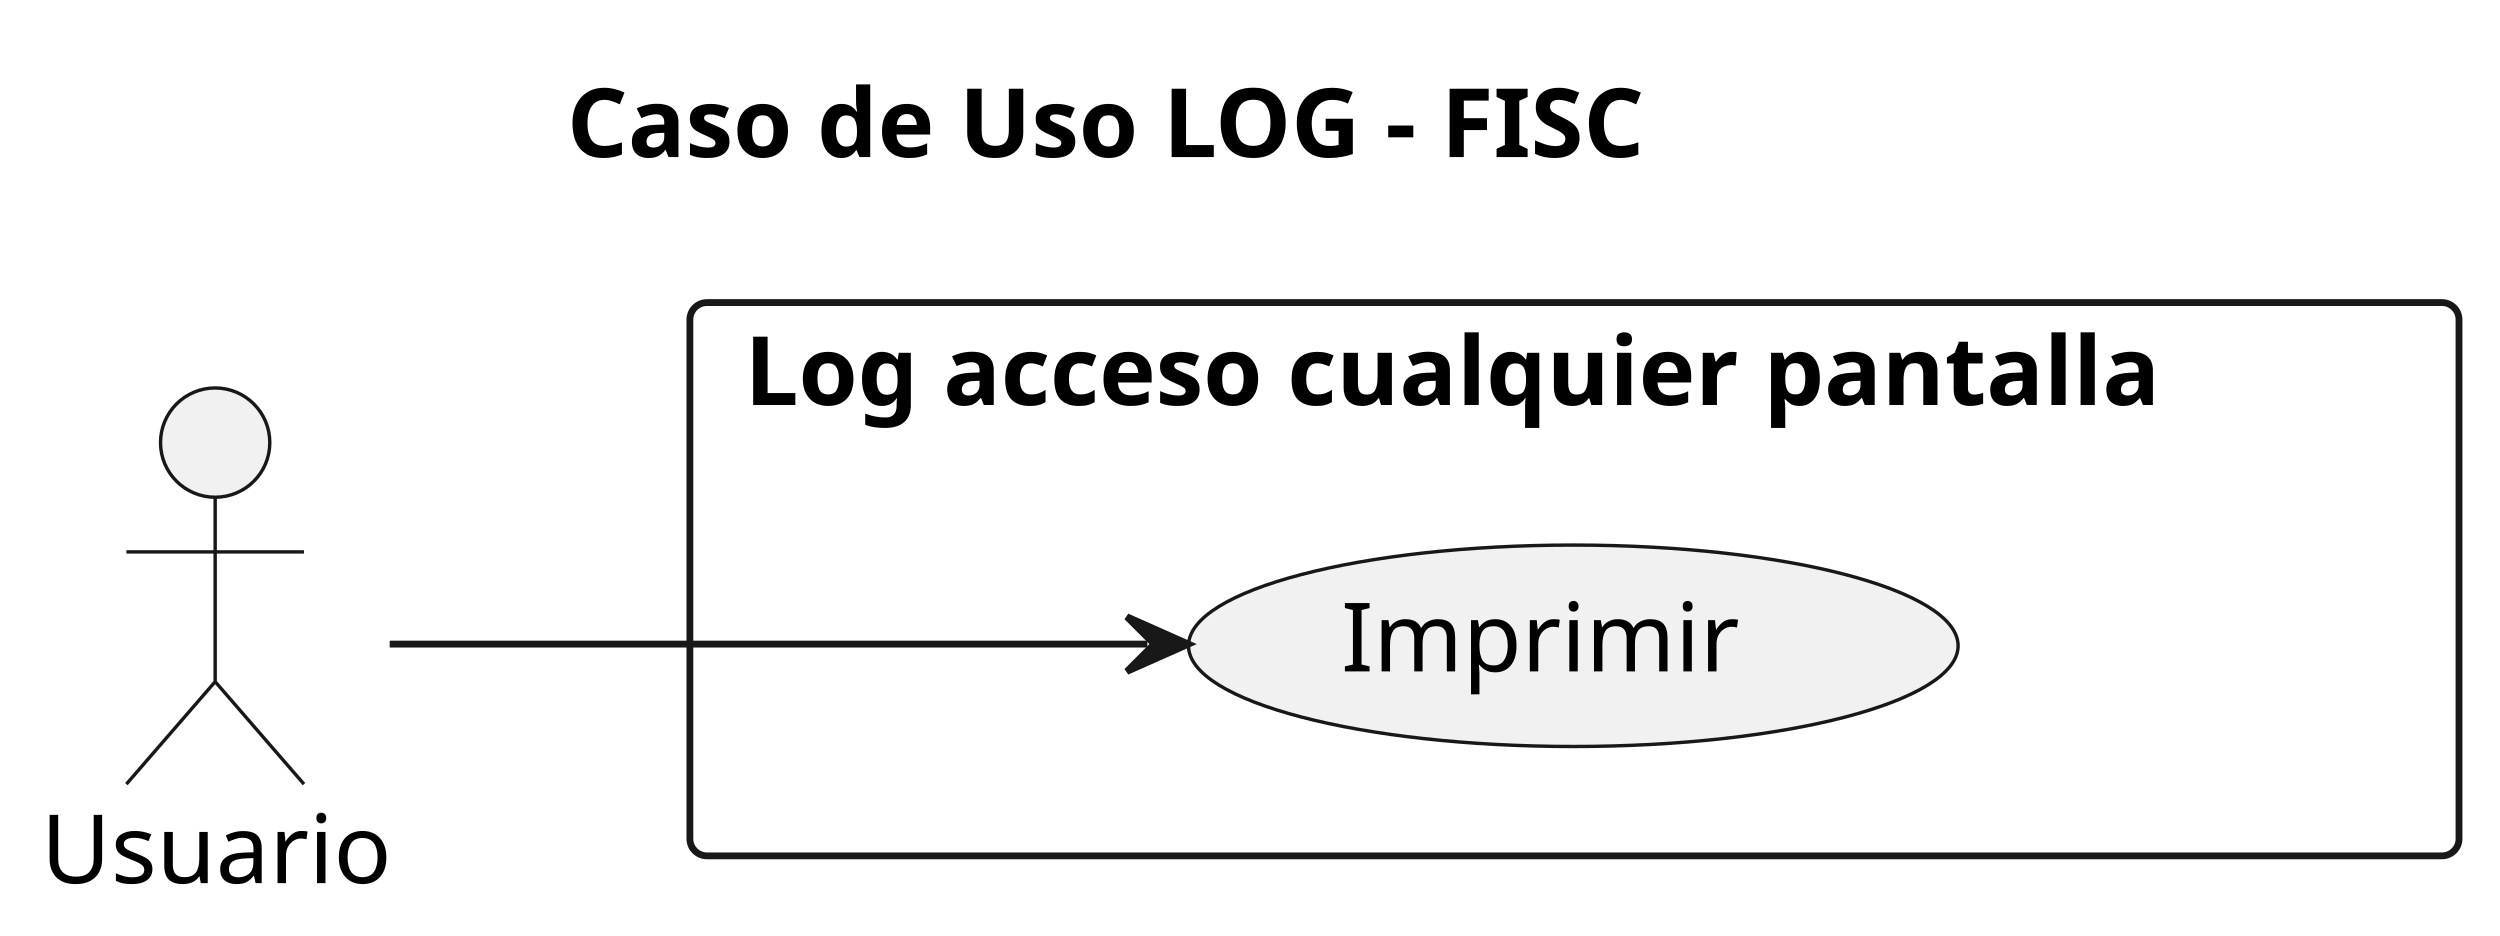
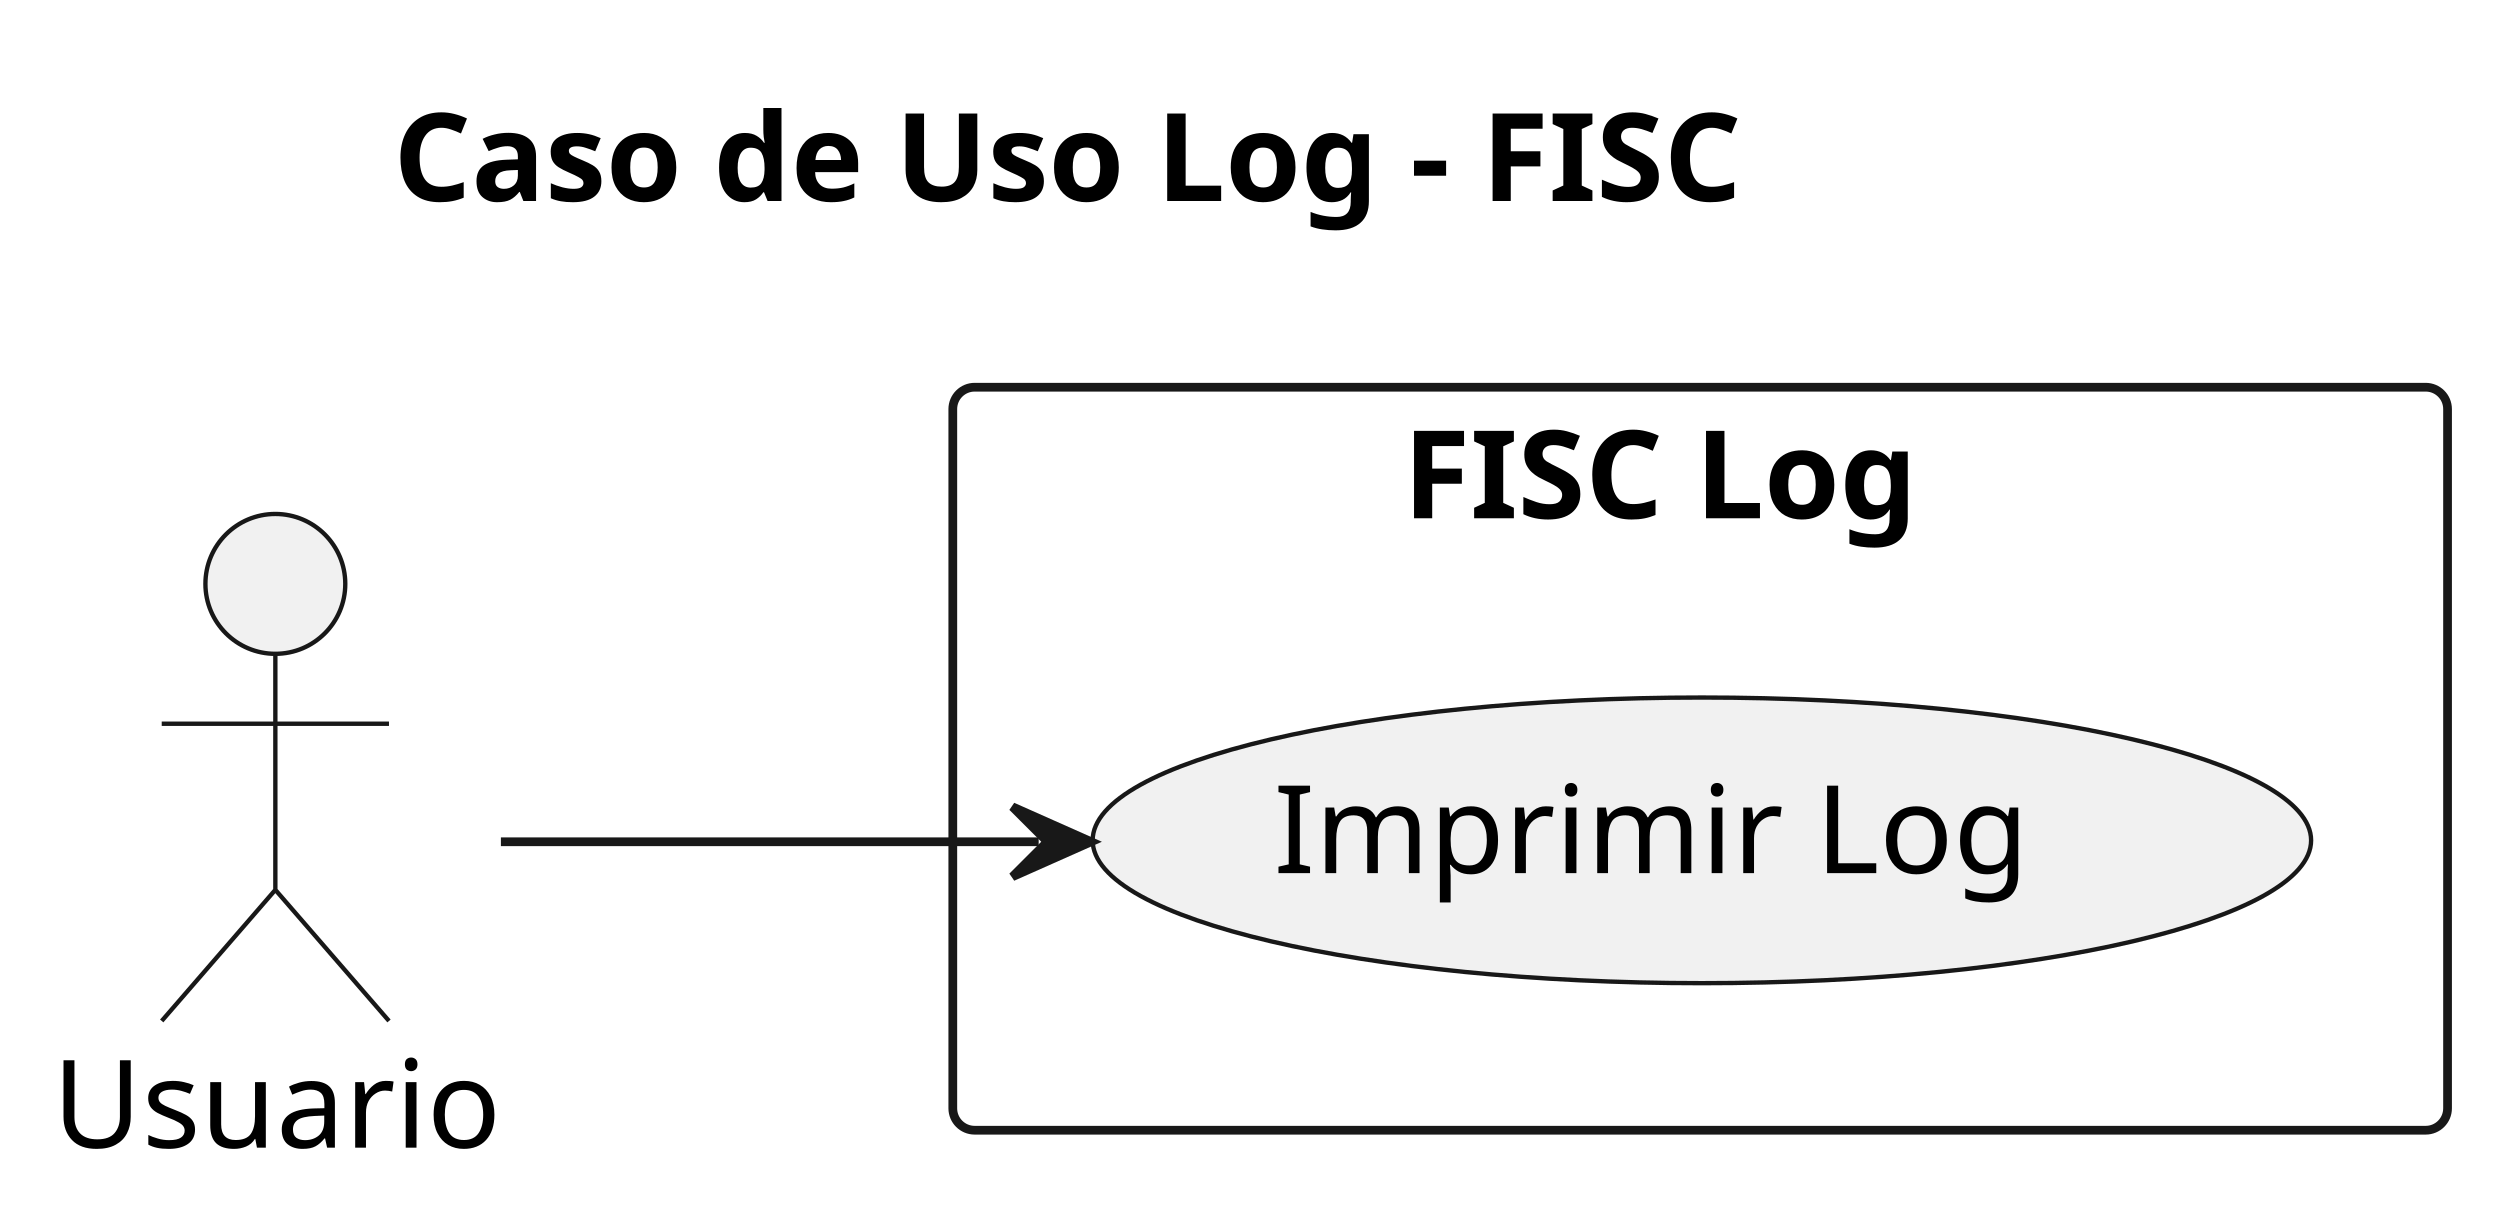
- <svg xmlns="http://www.w3.org/2000/svg" contentStyleType="text/css" height="137px" preserveAspectRatio="none" style="width:366px;height:137px;background:#FFFFFF;" version="1.1" viewBox="0 0 366 137" width="366px" zoomAndPan="magnify">
+ <svg xmlns="http://www.w3.org/2000/svg" contentStyleType="text/css" height="139px" preserveAspectRatio="none" style="width:286px;height:139px;background:#FFFFFF;" version="1.1" viewBox="0 0 286 139" width="286px" zoomAndPan="magnify">
  <defs />
  <g>
-     <text fill="#000000" font-family="sans-serif" font-size="14" font-weight="bold" lengthAdjust="spacing" textLength="186" x="83" y="22.995">Caso de Uso LOG - FISC</text>
-     <g id="cluster_Log acceso cualquier pantalla">
-       <rect fill="none" height="81" rx="2.5" ry="2.5" style="stroke:#181818;stroke-width:1.0;" width="259" x="101" y="44.297" />
-       <text fill="#000000" font-family="sans-serif" font-size="14" font-weight="bold" lengthAdjust="spacing" textLength="243" x="109" y="59.292">Log acceso cualquier pantalla</text>
+     <text fill="#000000" font-family="sans-serif" font-size="14" font-weight="bold" lengthAdjust="spacing" textLength="182" x="45" y="22.995">Caso de Uso Log - FISC</text>
+     <g id="cluster_FISC Log">
+       <rect fill="none" height="85" rx="2.5" ry="2.5" style="stroke:#181818;stroke-width:1.0;" width="171" x="109" y="44.297" />
+       <text fill="#000000" font-family="sans-serif" font-size="14" font-weight="bold" lengthAdjust="spacing" textLength="68" x="160.5" y="59.292">FISC Log</text>
    </g>
-     <g id="elem_log">
-       <ellipse cx="230.333" cy="94.542" fill="#F1F1F1" rx="56.333" ry="14.745" style="stroke:#181818;stroke-width:0.5;" />
-       <text fill="#000000" font-family="sans-serif" font-size="14" lengthAdjust="spacing" textLength="62" x="196.333" y="98.29">Imprimir</text>
+     <g id="elem_imprimirLog">
+       <ellipse cx="194.695" cy="96.136" fill="#F1F1F1" rx="69.695" ry="16.339" style="stroke:#181818;stroke-width:0.5;" />
+       <text fill="#000000" font-family="sans-serif" font-size="14" lengthAdjust="spacing" textLength="92" x="145.695" y="99.883">Imprimir Log</text>
    </g>
    <g id="elem_user">
-       <ellipse cx="31.5" cy="64.797" fill="#F1F1F1" rx="8" ry="8" style="stroke:#181818;stroke-width:0.5;" />
-       <path d="M31.5,72.797 L31.5,99.797 M18.5,80.797 L44.5,80.797 M31.5,99.797 L18.5,114.797 M31.5,99.797 L44.5,114.797 " fill="none" style="stroke:#181818;stroke-width:0.5;" />
-       <text fill="#000000" font-family="sans-serif" font-size="14" lengthAdjust="spacing" textLength="51" x="6" y="129.292">Usuario</text>
+       <ellipse cx="31.5" cy="66.797" fill="#F1F1F1" rx="8" ry="8" style="stroke:#181818;stroke-width:0.5;" />
+       <path d="M31.5,74.797 L31.5,101.797 M18.5,82.797 L44.5,82.797 M31.5,101.797 L18.5,116.797 M31.5,101.797 L44.5,116.797 " fill="none" style="stroke:#181818;stroke-width:0.5;" />
+       <text fill="#000000" font-family="sans-serif" font-size="14" lengthAdjust="spacing" textLength="51" x="6" y="131.292">Usuario</text>
    </g>
-     <g id="link_user_log">
-       <path d="M57.052,94.297 C86.138,94.297 129.498,94.297 167.975,94.297 " fill="none" id="user-to-log" style="stroke:#181818;stroke-width:1.0;" />
-       <polygon fill="#181818" points="173.975,94.297,164.975,90.297,168.975,94.297,164.975,98.297,173.975,94.297" style="stroke:#181818;stroke-width:1.0;" />
+     <g id="link_user_imprimirLog">
+       <path d="M57.303,96.297 C75.386,96.297 94.822,96.297 118.825,96.297 " fill="none" id="user-to-imprimirLog" style="stroke:#181818;stroke-width:1.0;" />
+       <polygon fill="#181818" points="124.825,96.297,115.825,92.297,119.825,96.297,115.825,100.297,124.825,96.297" style="stroke:#181818;stroke-width:1.0;" />
+       <text fill="#000000" font-family="sans-serif" font-size="13" lengthAdjust="spacing" textLength="4" x="88" y="92.364"> </text>
    </g>
  </g>
</svg>
